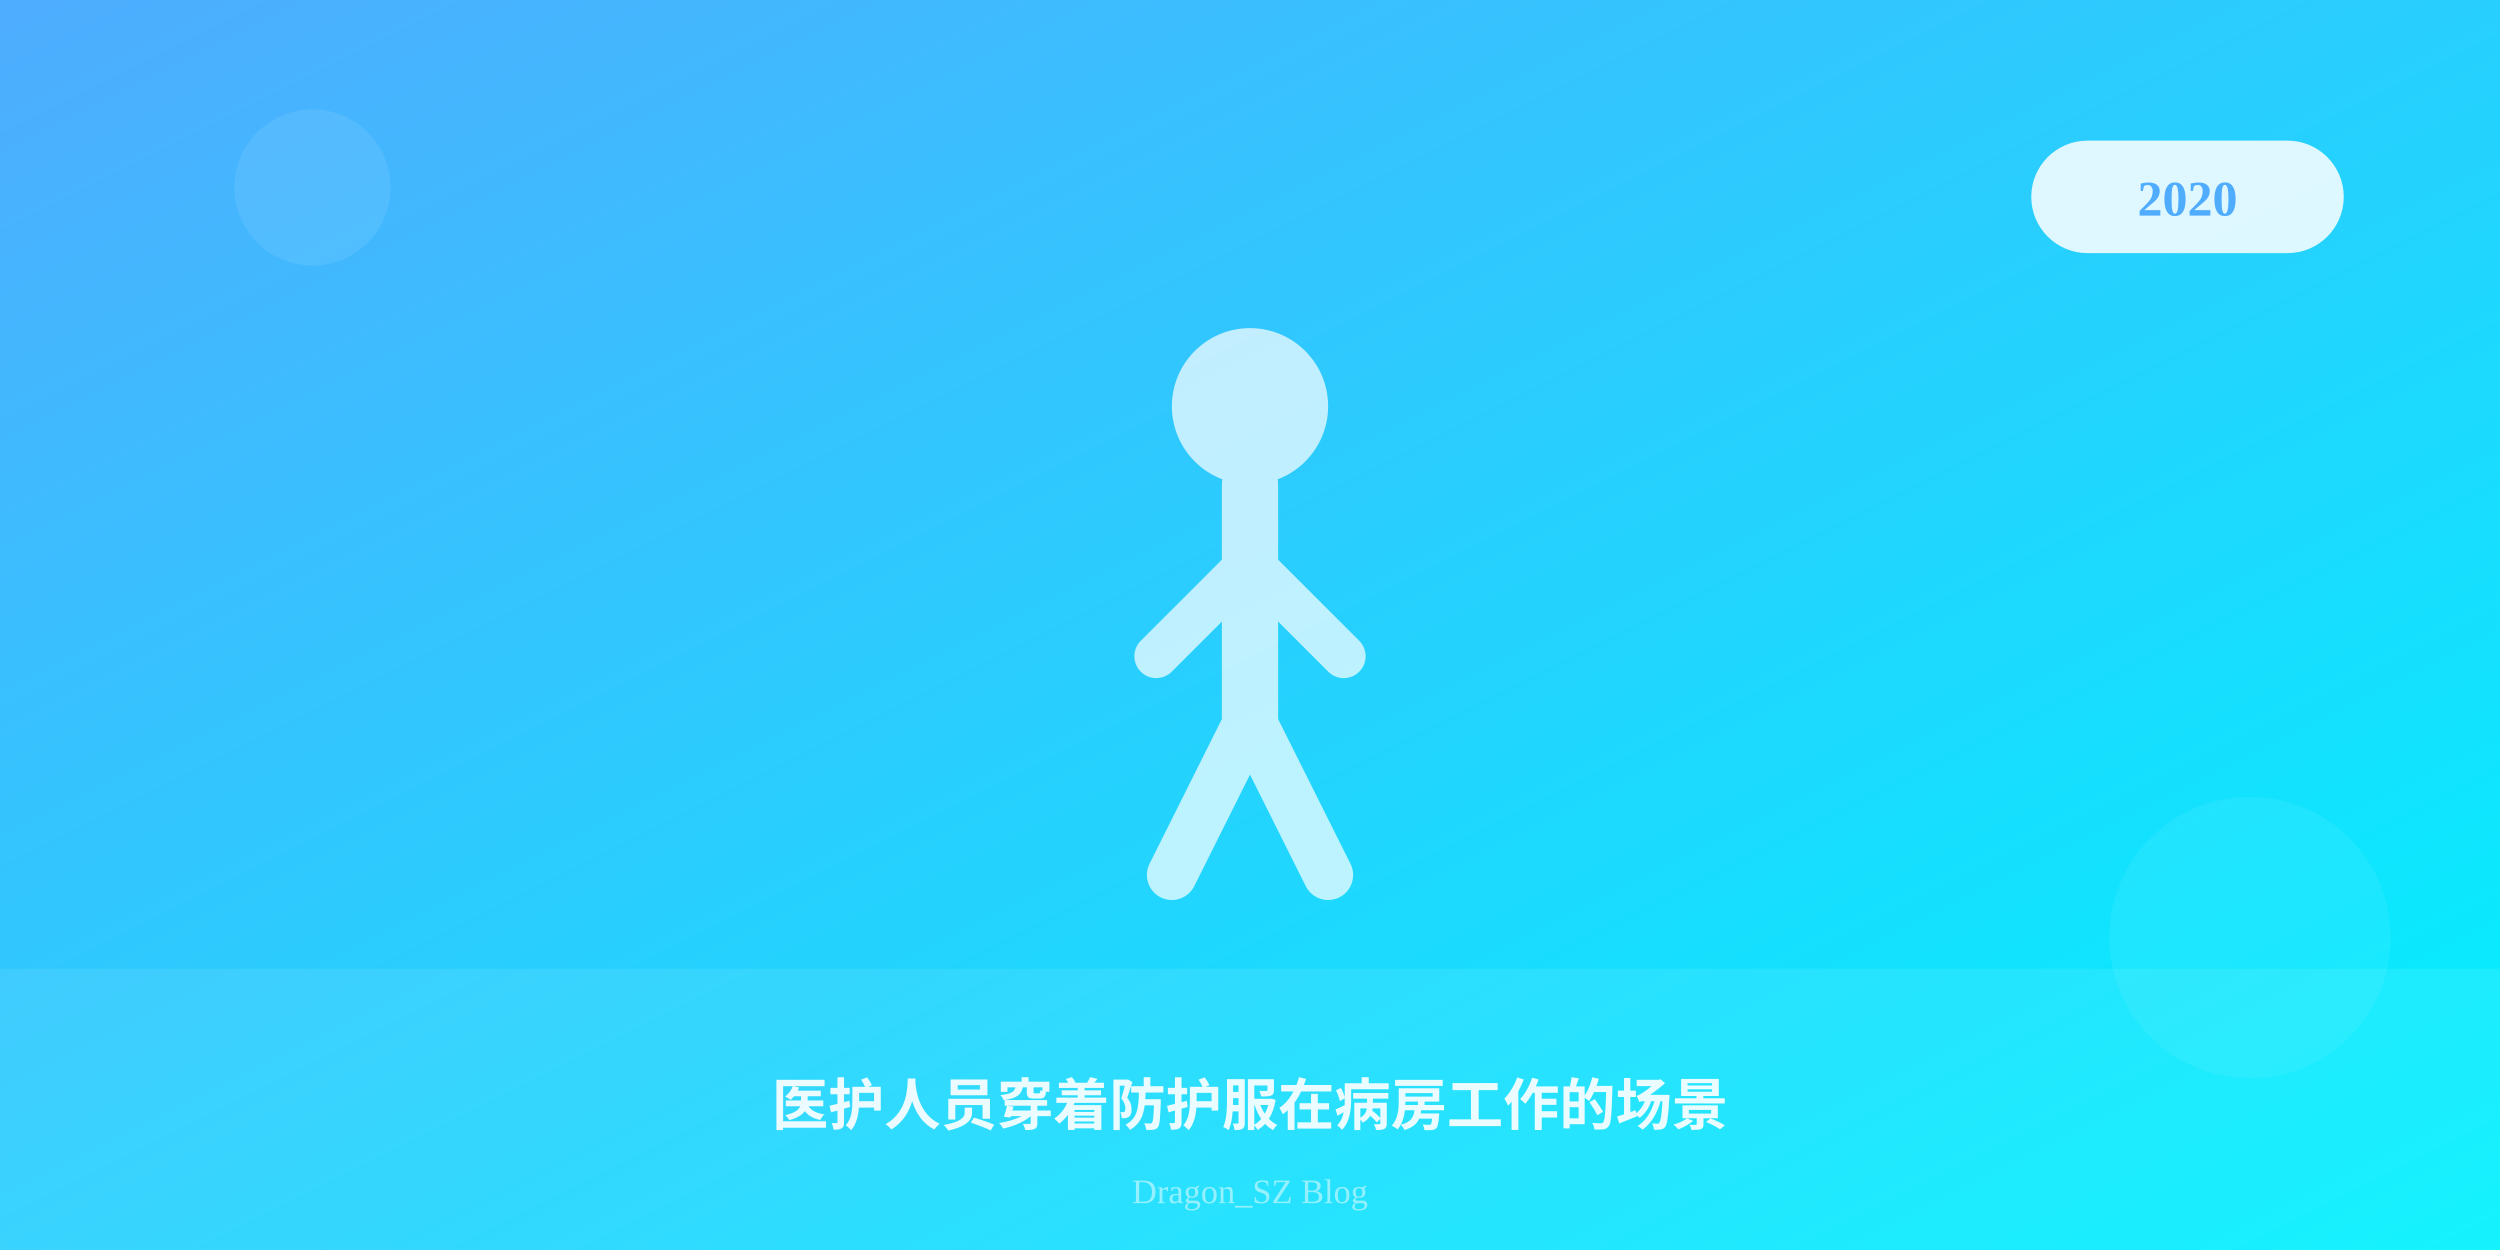
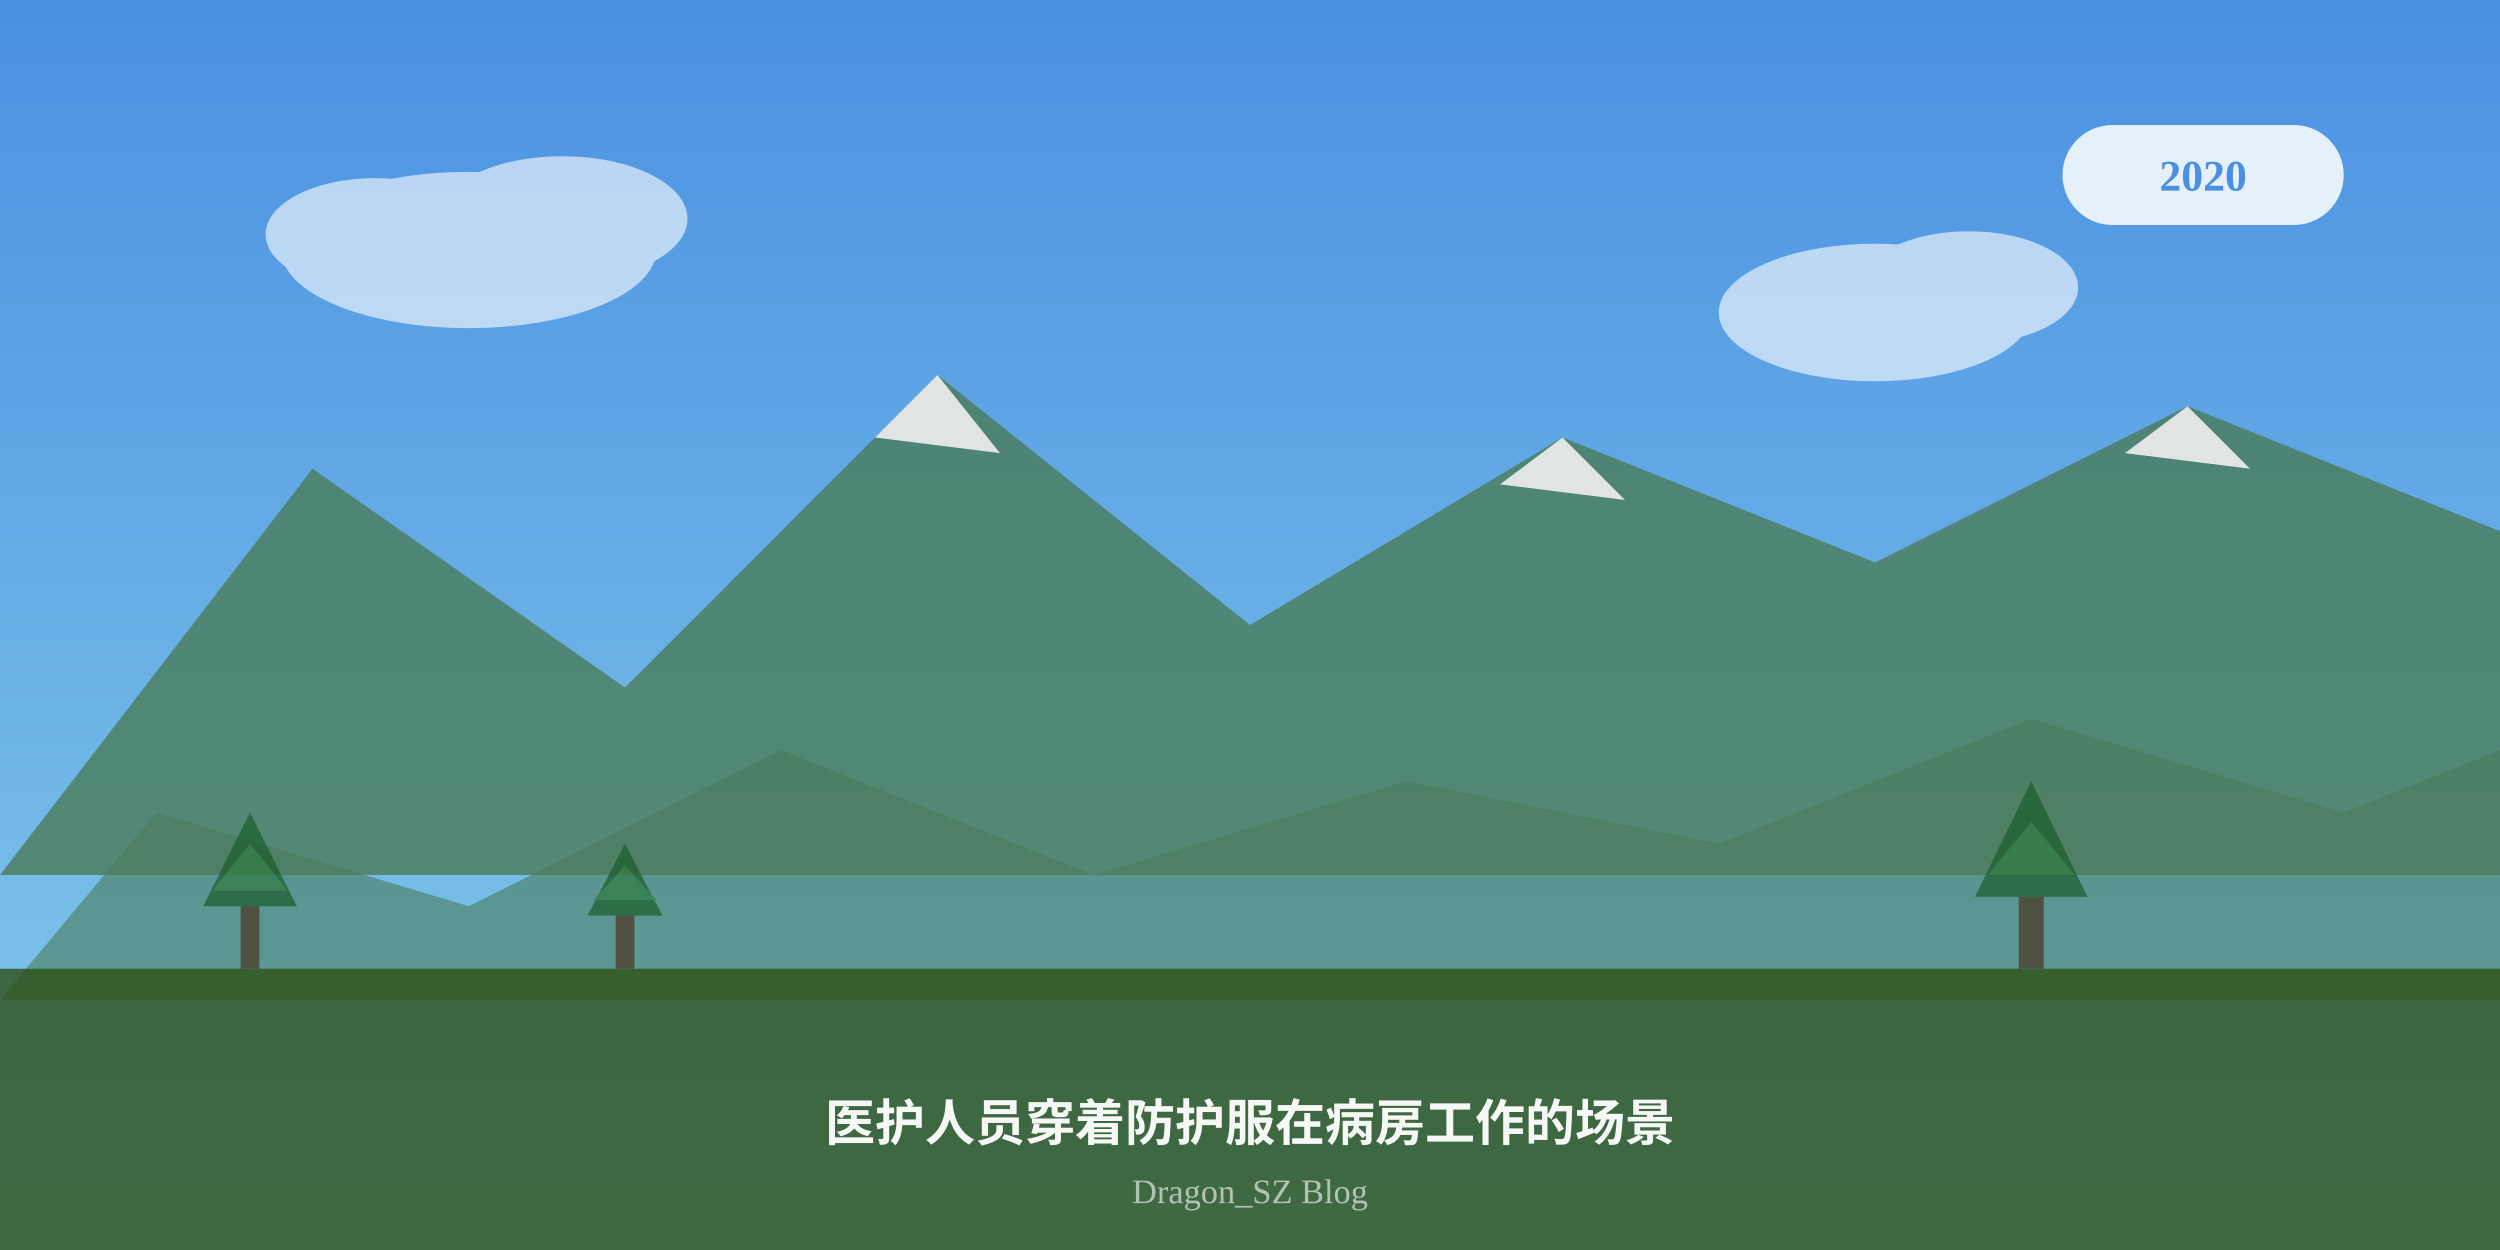
<svg xmlns="http://www.w3.org/2000/svg" viewBox="0 0 800 400" width="100%" height="100%">
  <defs>
-     <linearGradient id="bg" x1="0%" y1="0%" x2="100%" y2="100%">
-       <stop offset="0%" style="stop-color:#4facfe;stop-opacity:1" />
-       <stop offset="100%" style="stop-color:#00f2fe;stop-opacity:1" />
+     <linearGradient id="sky" x1="0%" y1="0%" x2="0%" y2="100%">
+       <stop offset="0%" style="stop-color:#4a90e2;stop-opacity:1" />
+       <stop offset="100%" style="stop-color:#87ceeb;stop-opacity:1" />
    </linearGradient>
  </defs>
-   <rect width="800" height="400" fill="url(#bg)" />
-   <g transform="translate(350, 100)" opacity="0.7">
-     <circle cx="50" cy="30" r="25" fill="white" />
-     <path d="M 50 55 L 50 130" stroke="white" stroke-width="18" stroke-linecap="round" />
-     <path d="M 50 80 L 20 110" stroke="white" stroke-width="14" stroke-linecap="round" />
-     <path d="M 50 80 L 80 110" stroke="white" stroke-width="14" stroke-linecap="round" />
-     <path d="M 50 130 L 25 180" stroke="white" stroke-width="16" stroke-linecap="round" />
-     <path d="M 50 130 L 75 180" stroke="white" stroke-width="16" stroke-linecap="round" />
+   <rect width="800" height="400" fill="url(#sky)" />
+   <g opacity="0.6">
+     <ellipse cx="150" cy="80" rx="60" ry="25" fill="white" />
+     <ellipse cx="180" cy="70" rx="40" ry="20" fill="white" />
+     <ellipse cx="120" cy="75" rx="35" ry="18" fill="white" />
+     <ellipse cx="600" cy="100" rx="50" ry="22" fill="white" />
+     <ellipse cx="630" cy="92" rx="35" ry="18" fill="white" />
  </g>
-   <circle cx="100" cy="60" r="25" fill="white" opacity="0.08" />
-   <circle cx="720" cy="300" r="45" fill="white" opacity="0.06" />
-   <rect x="0" y="310" width="800" height="90" fill="white" opacity="0.08" />
-   <g transform="translate(650, 45)">
-     <rect width="100" height="36" rx="18" fill="white" opacity="0.85" />
-     <text x="50" y="24" text-anchor="middle" font-size="16" font-weight="bold" fill="#4facfe">2020</text>
+   <polygon points="0,280 100,150 200,220 300,120 400,200 500,140 600,180 700,130 800,170 800,280" fill="#4a7c59" opacity="0.8" />
+   <polygon points="280,140 300,120 320,145" fill="#f0f0f0" opacity="0.9" />
+   <polygon points="480,155 500,140 520,160" fill="#f0f0f0" opacity="0.9" />
+   <polygon points="680,145 700,130 720,150" fill="#f0f0f0" opacity="0.9" />
+   <polygon points="0,320 50,260 150,290 250,240 350,280 450,250 550,270 650,230 750,260 800,240 800,320" fill="#4a7c59" opacity="0.6" />
+   <rect x="0" y="310" width="800" height="90" fill="#2d5016" opacity="0.8" />
+   <g opacity="0.7">
+     <g transform="translate(80, 280)">
+       <rect x="-3" y="0" width="6" height="30" fill="#4a3520" />
+       <polygon points="0,-20 -15,10 15,10" fill="#1a5c2a" />
+       <polygon points="0,-10 -12,5 12,5" fill="#2d7a3e" />
+     </g>
+     <g transform="translate(200, 285)">
+       <rect x="-3" y="0" width="6" height="25" fill="#4a3520" />
+       <polygon points="0,-15 -12,8 12,8" fill="#1a5c2a" />
+       <polygon points="0,-8 -10,3 10,3" fill="#2d7a3e" />
+     </g>
+     <g transform="translate(650, 275)">
+       <rect x="-4" y="0" width="8" height="35" fill="#4a3520" />
+       <polygon points="0,-25 -18,12 18,12" fill="#1a5c2a" />
+       <polygon points="0,-12 -14,5 14,5" fill="#2d7a3e" />
+     </g>
  </g>
-   <text x="400" y="360" text-anchor="middle" font-size="18" font-weight="bold" fill="white" opacity="0.9">医护人员穿着防护服在病房工作的场景</text>
-   <text x="400" y="385" text-anchor="middle" font-size="11" fill="white" opacity="0.5">Dragon_SZ Blog</text>
+   <g transform="translate(660, 40)">
+     <rect width="90" height="32" rx="16" fill="white" opacity="0.85" />
+     <text x="45" y="21" text-anchor="middle" font-size="14" font-weight="bold" fill="#4a90e2">2020</text>
+   </g>
+   <text x="400" y="365" text-anchor="middle" font-size="16" font-weight="bold" fill="white" opacity="0.95">医护人员穿着防护服在病房工作的场景</text>
+   <text x="400" y="385" text-anchor="middle" font-size="11" fill="white" opacity="0.6">Dragon_SZ Blog</text>
</svg>
